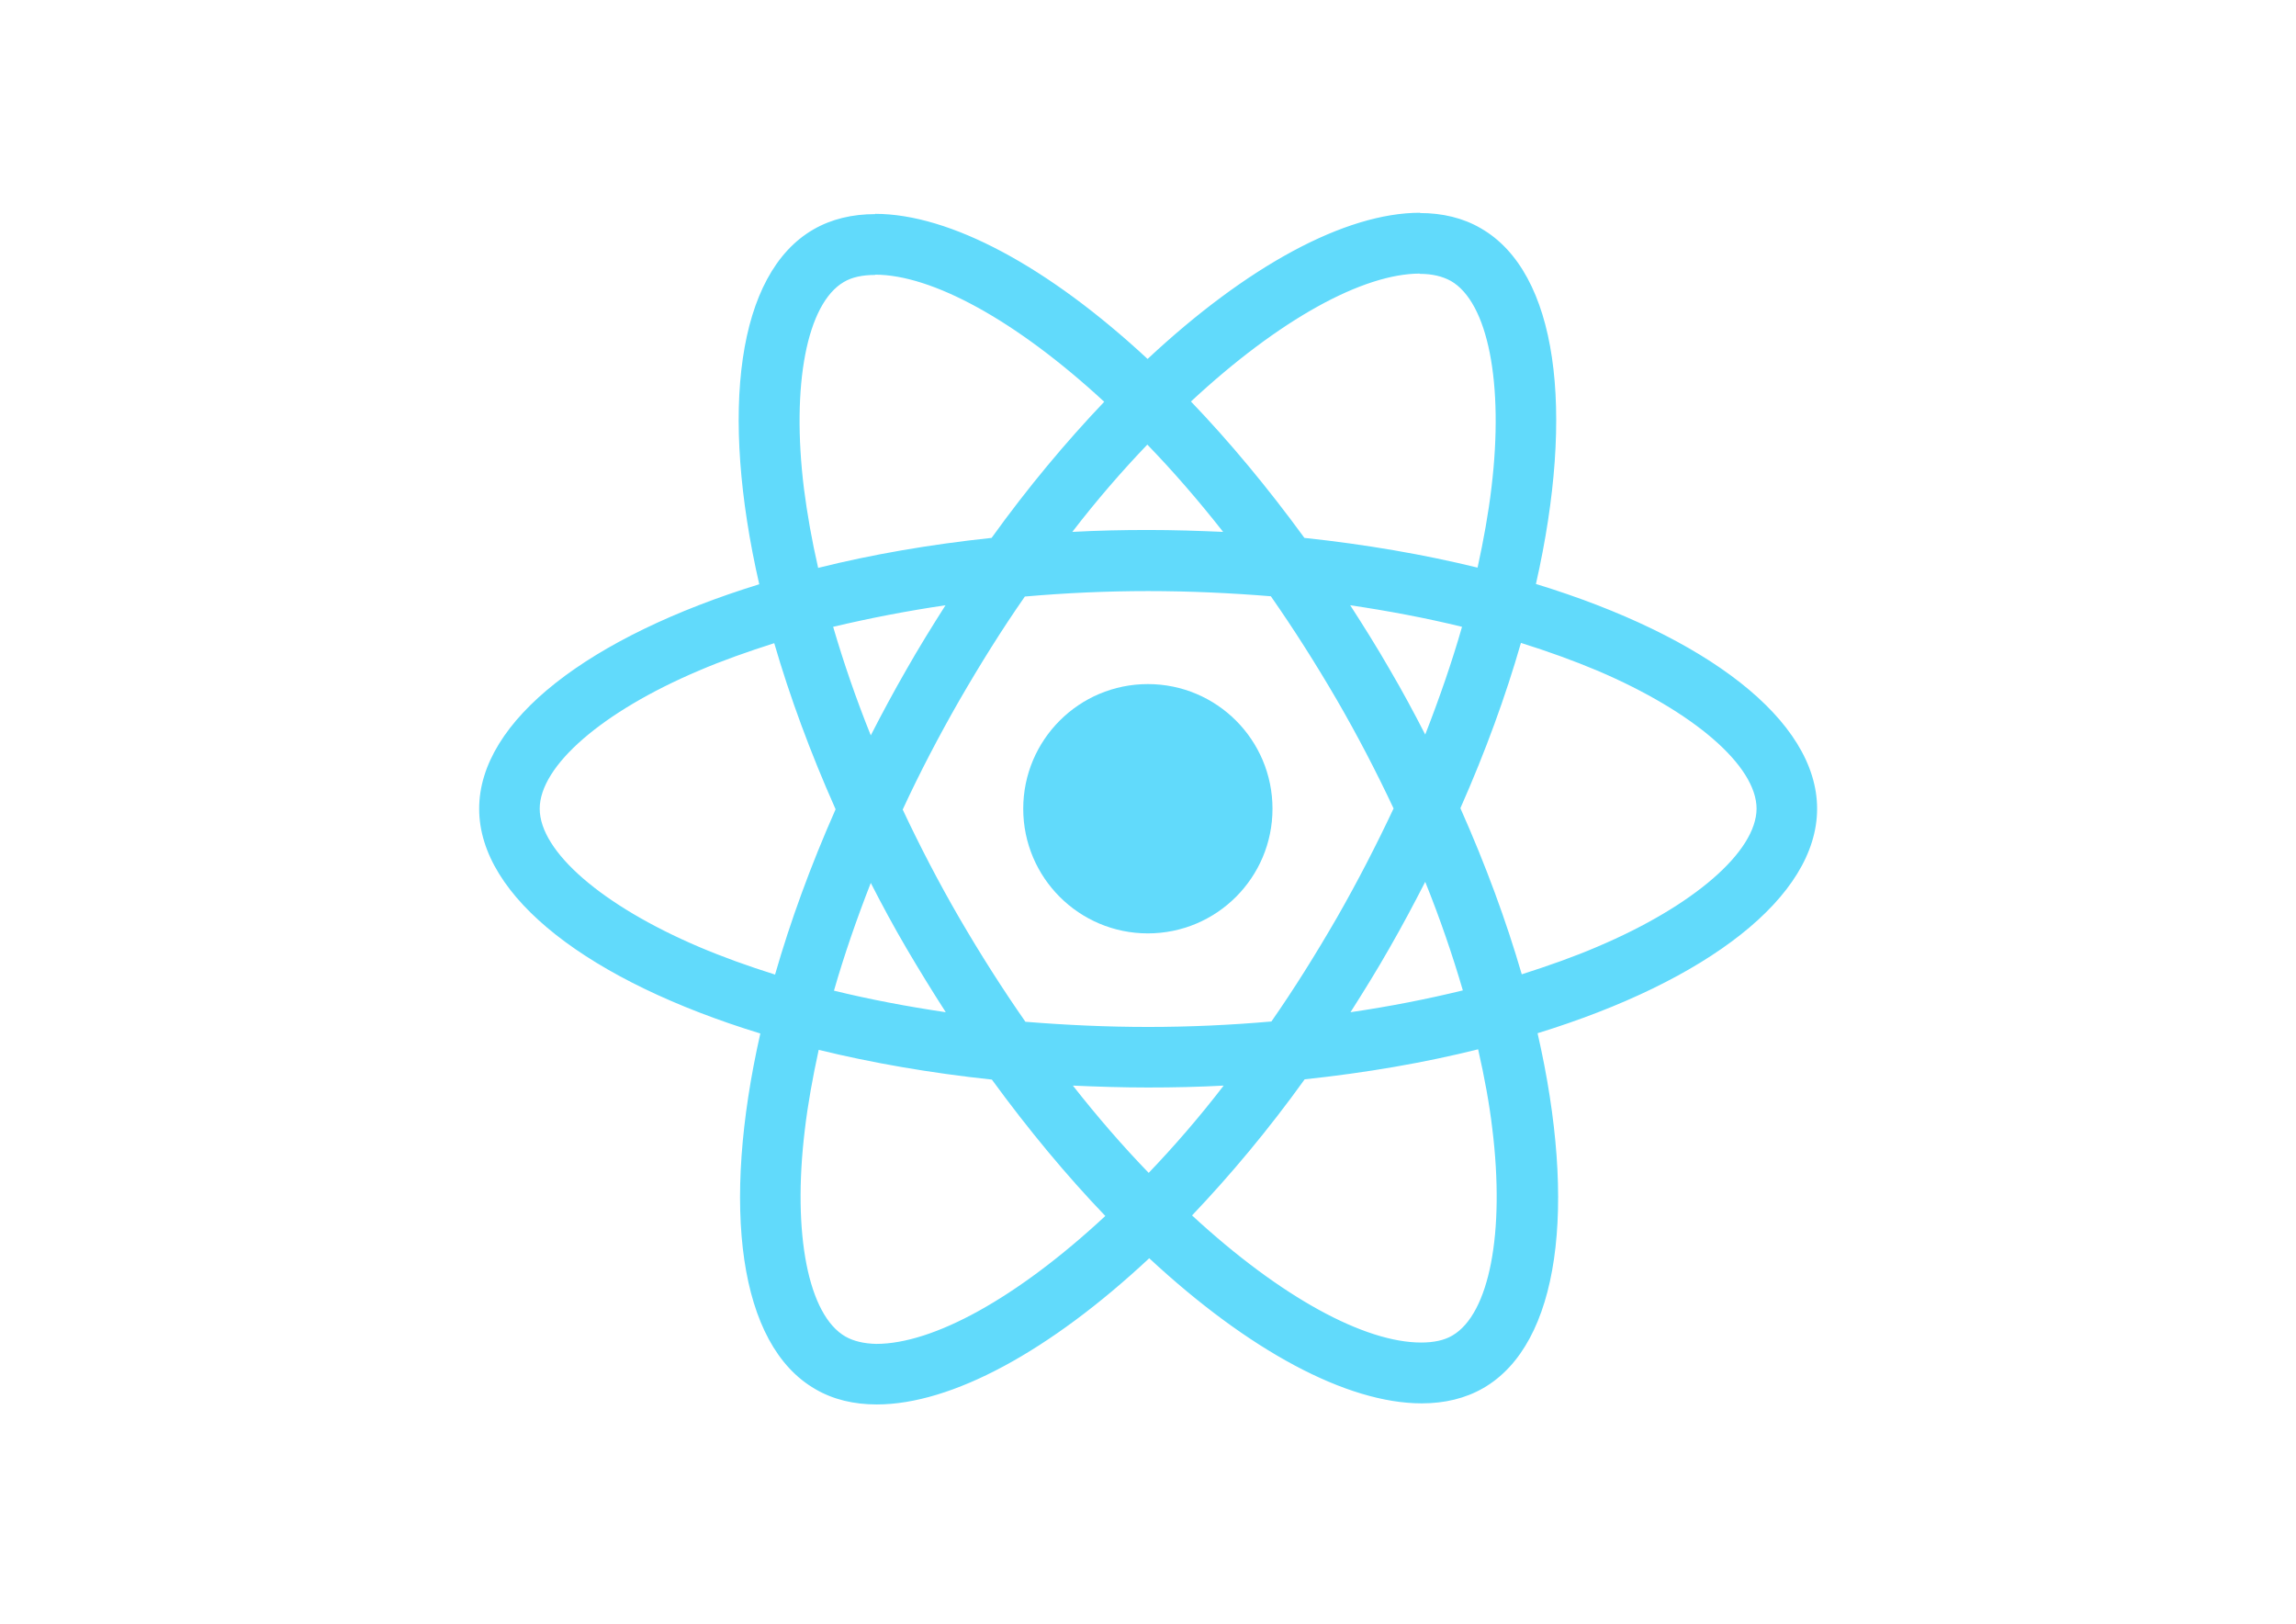
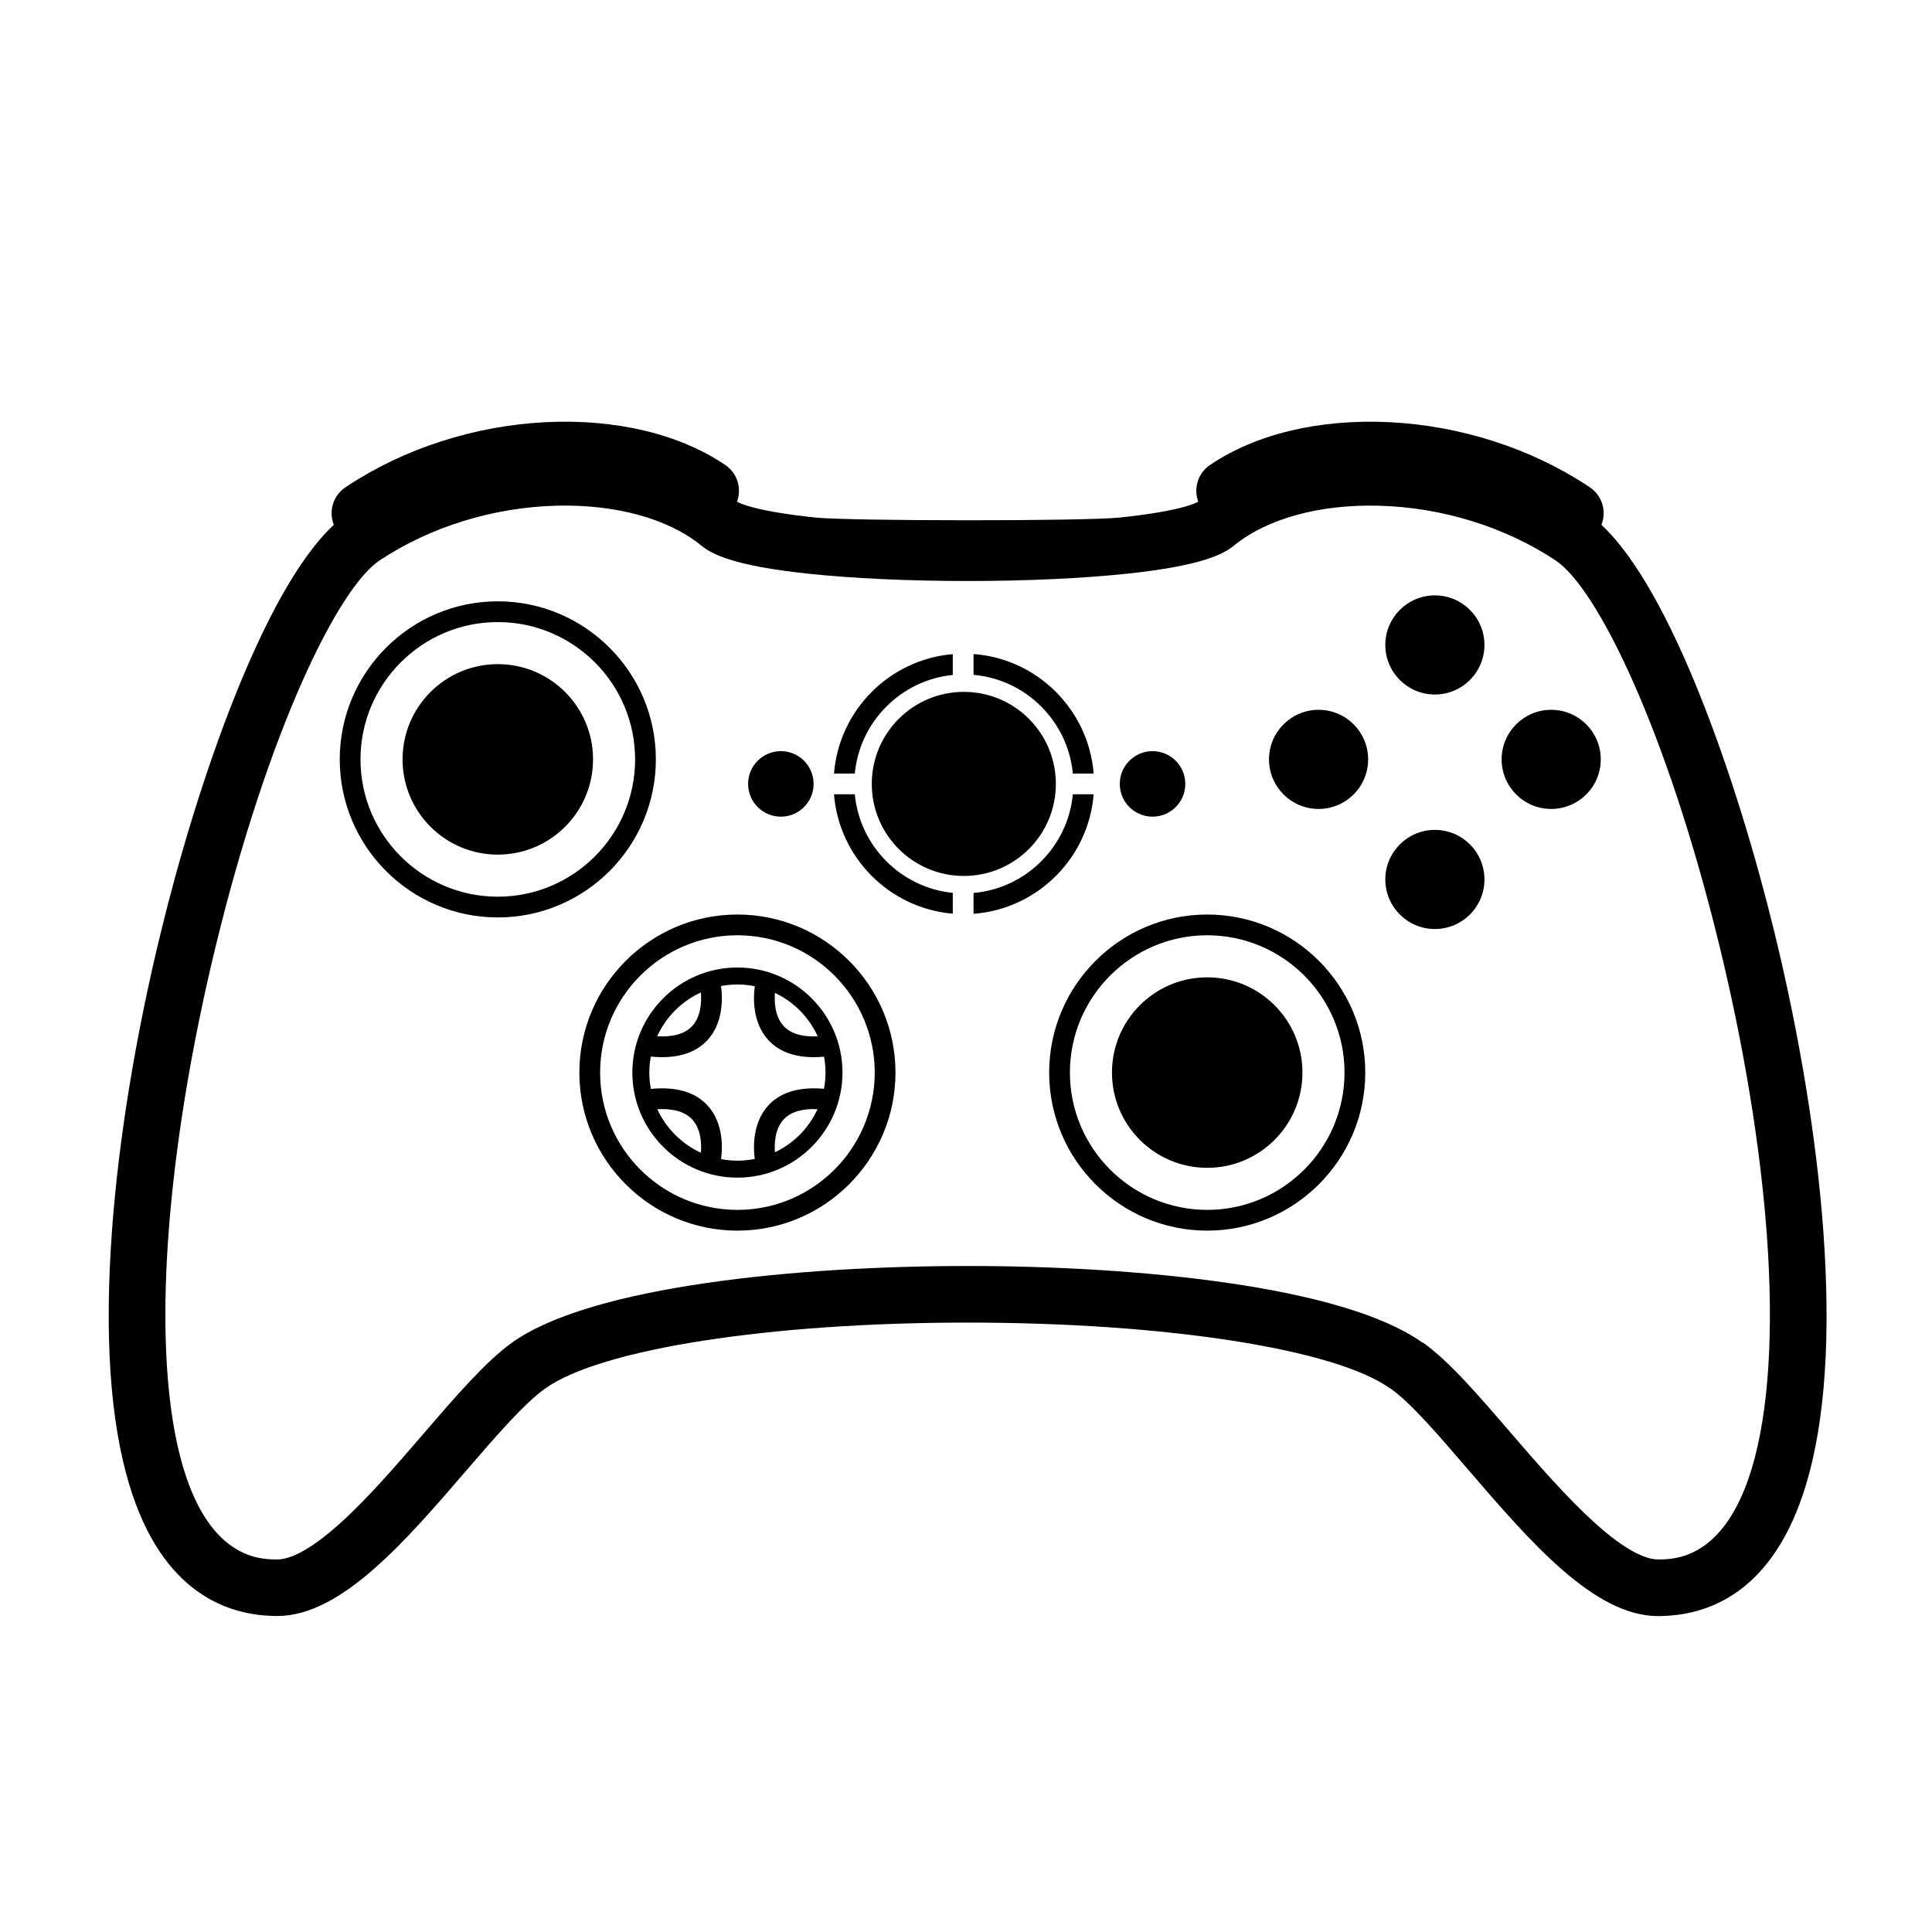
- <svg xmlns="http://www.w3.org/2000/svg" viewBox="0 0 841.9 595.3">
-   <g fill="#61DAFB">
-     <path d="M666.3 296.5c0-32.5-40.7-63.3-103.1-82.4 14.4-63.6 8-114.2-20.2-130.4-6.5-3.8-14.1-5.6-22.4-5.6v22.3c4.6 0 8.3.9 11.4 2.6 13.6 7.8 19.5 37.5 14.9 75.7-1.1 9.4-2.9 19.3-5.1 29.4-19.6-4.8-41-8.5-63.5-10.9-13.5-18.5-27.5-35.3-41.6-50 32.6-30.3 63.2-46.9 84-46.9V78c-27.5 0-63.5 19.6-99.9 53.6-36.4-33.8-72.4-53.2-99.9-53.2v22.3c20.7 0 51.4 16.5 84 46.6-14 14.7-28 31.4-41.3 49.9-22.6 2.4-44 6.1-63.6 11-2.3-10-4-19.7-5.2-29-4.7-38.2 1.1-67.9 14.6-75.8 3-1.8 6.9-2.6 11.5-2.6V78.5c-8.4 0-16 1.8-22.6 5.6-28.1 16.2-34.4 66.7-19.9 130.1-62.2 19.2-102.7 49.9-102.7 82.3 0 32.5 40.7 63.3 103.1 82.4-14.4 63.6-8 114.2 20.2 130.4 6.5 3.8 14.1 5.6 22.5 5.6 27.5 0 63.5-19.6 99.9-53.6 36.4 33.8 72.4 53.2 99.9 53.2 8.4 0 16-1.8 22.6-5.6 28.1-16.2 34.4-66.7 19.9-130.1 62-19.1 102.5-49.9 102.5-82.3zm-130.2-66.7c-3.7 12.9-8.3 26.2-13.5 39.5-4.1-8-8.4-16-13.1-24-4.6-8-9.5-15.8-14.4-23.4 14.2 2.1 27.9 4.7 41 7.9zm-45.8 106.5c-7.8 13.5-15.8 26.3-24.1 38.2-14.9 1.3-30 2-45.2 2-15.1 0-30.2-.7-45-1.9-8.3-11.9-16.4-24.6-24.2-38-7.6-13.1-14.5-26.4-20.8-39.8 6.2-13.4 13.2-26.8 20.7-39.9 7.8-13.5 15.8-26.3 24.1-38.2 14.9-1.3 30-2 45.2-2 15.1 0 30.2.7 45 1.9 8.3 11.9 16.4 24.6 24.2 38 7.6 13.1 14.5 26.4 20.8 39.8-6.3 13.4-13.2 26.8-20.7 39.9zm32.3-13c5.4 13.4 10 26.8 13.8 39.8-13.1 3.2-26.9 5.9-41.2 8 4.9-7.7 9.8-15.6 14.4-23.7 4.6-8 8.9-16.1 13-24.1zM421.2 430c-9.3-9.6-18.6-20.3-27.8-32 9 .4 18.2.7 27.5.7 9.4 0 18.7-.2 27.8-.7-9 11.7-18.3 22.4-27.5 32zm-74.4-58.9c-14.2-2.1-27.9-4.7-41-7.9 3.7-12.9 8.3-26.2 13.5-39.5 4.1 8 8.4 16 13.1 24 4.7 8 9.5 15.8 14.4 23.4zM420.7 163c9.3 9.6 18.6 20.3 27.8 32-9-.4-18.2-.7-27.5-.7-9.4 0-18.7.2-27.8.7 9-11.7 18.3-22.4 27.5-32zm-74 58.9c-4.9 7.7-9.8 15.6-14.4 23.7-4.6 8-8.9 16-13 24-5.4-13.4-10-26.8-13.8-39.8 13.1-3.1 26.9-5.8 41.2-7.9zm-90.5 125.2c-35.4-15.1-58.3-34.9-58.3-50.6 0-15.7 22.9-35.6 58.3-50.6 8.6-3.7 18-7 27.7-10.1 5.7 19.6 13.2 40 22.5 60.9-9.2 20.8-16.6 41.1-22.2 60.6-9.9-3.1-19.3-6.5-28-10.2zM310 490c-13.6-7.8-19.5-37.5-14.9-75.7 1.1-9.4 2.9-19.3 5.1-29.4 19.6 4.8 41 8.5 63.5 10.9 13.5 18.5 27.5 35.3 41.6 50-32.6 30.3-63.2 46.9-84 46.9-4.5-.1-8.3-1-11.3-2.7zm237.2-76.2c4.7 38.2-1.1 67.9-14.6 75.8-3 1.8-6.9 2.6-11.5 2.6-20.7 0-51.4-16.5-84-46.6 14-14.7 28-31.4 41.3-49.9 22.6-2.4 44-6.1 63.6-11 2.3 10.1 4.1 19.8 5.2 29.1zm38.5-66.7c-8.6 3.7-18 7-27.7 10.1-5.7-19.6-13.2-40-22.5-60.9 9.2-20.8 16.6-41.1 22.2-60.6 9.9 3.1 19.3 6.5 28.1 10.2 35.4 15.1 58.3 34.9 58.3 50.6-.1 15.7-23 35.6-58.4 50.6zM320.8 78.4z" />
-     <circle cx="420.9" cy="296.5" r="45.7" />
-     <path d="M520.5 78.1z" />
+ <svg xmlns="http://www.w3.org/2000/svg" enable-background="new 0 0 1024 1024" id="Layer_2" version="1.1" viewBox="0 0 1024 1024" xml:space="preserve">
+   <g>
+     <path d="M966.388,652.366c-3.531-48.4-12.452-102.969-25.798-157.808c-19.6-80.543-54.672-181.922-91.809-216.376   c2.824-6.985,0.574-15.235-5.872-19.717c-0.352-0.245-0.703-0.483-1.06-0.719c-30.24-20.024-67.6-32.09-105.196-33.974   c-37.149-1.856-71.024,6.204-95.363,22.711c-6.423,4.356-8.783,12.439-6.189,19.401c-0.893,0.569-8.757,4.99-41.674,8.433   c-18.803,1.967-143.275,1.866-161.118,0c-32.922-3.443-40.784-7.865-41.674-8.432c2.595-6.962,0.234-15.046-6.189-19.402   c-24.339-16.508-58.225-24.577-95.363-22.711c-37.597,1.884-74.956,13.949-105.178,33.96c-0.351,0.232-0.701,0.471-1.054,0.715   c-6.456,4.472-8.722,12.722-5.907,19.712c-37.134,34.465-72.201,135.835-91.799,216.375   C71.8,549.375,62.879,603.945,59.348,652.347c-4.057,55.601-0.981,100.837,9.14,134.452c17.347,57.617,52.271,69.712,78.513,69.712   c33.828,0,67.768-39.452,100.589-77.605c15.616-18.152,30.365-35.071,41.216-42.866C318.166,714.944,408.198,701,512.845,701   c0.007,0,0.017,0,0.022,0C617.522,701,708,714.951,737,736.047v-0.114c11,7.796,25.566,24.887,41.182,43.041   c32.821,38.155,66.742,77.581,100.571,77.581c26.243,0,61.158-12.109,78.505-69.726   C967.379,753.213,970.444,707.964,966.388,652.366z M928.522,778.166c-14.56,48.36-41.074,48.36-49.787,48.36   c-5.516,0-15.833-3.393-33.666-19.553c-14.587-13.22-29.847-30.708-44.396-47.62C783.857,739.804,768,721.339,754,711.456v0.226   C712,681.523,602.123,671,512.868,671c-0.011,0-0.012,0-0.023,0c-89.25,0-199.569,10.52-241.544,40.675   c-13.756,9.883-29.639,28.232-46.454,47.779c-14.549,16.911-29.593,34.343-44.18,47.561c-17.833,16.16-28.151,19.524-33.667,19.524   c-8.713,0-35.227-0.014-49.787-48.375c-8.934-29.672-11.681-72.426-7.945-123.627c3.413-46.774,12.067-99.651,25.026-152.907   c28.006-115.085,64.956-190.066,86.982-204.651c26.906-17.816,60.194-28.1,93.734-28.958c31.319-0.79,59.253,6.896,76.652,21.114   c5.796,4.736,17.414,10.707,56.129,14.872c23.643,2.543,53.856,3.943,85.075,3.943s61.433-1.4,85.076-3.943   c38.714-4.165,50.332-10.136,56.129-14.872c17.396-14.216,45.317-21.913,76.649-21.098c33.538,0.864,66.827,11.154,93.737,28.973   c22.026,14.585,58.977,89.562,86.982,204.643c12.959,53.253,21.613,106.124,25.025,152.896   C940.203,705.749,937.456,748.495,928.522,778.166z" />
+     <circle cx="760.518" cy="341.833" r="26.273" />
+     <circle cx="760.518" cy="466.129" r="26.273" />
+     <circle cx="822.164" cy="402.488" r="26.273" />
+     <circle cx="698.873" cy="402.488" r="26.273" />
+     <circle cx="610.873" cy="415.488" r="17.361" />
+     <circle cx="413.873" cy="415.488" r="17.361" />
+     <circle cx="263.847" cy="402.488" r="50.478" />
+     <path d="M347.621,402.488c0-46.192-37.581-83.773-83.774-83.773s-83.774,37.581-83.774,83.773   c0,46.193,37.581,83.774,83.774,83.774S347.621,448.682,347.621,402.488z M263.847,475.263c-40.128,0-72.774-32.646-72.774-72.774   c0-40.127,32.646-72.773,72.774-72.773s72.774,32.646,72.774,72.773C336.621,442.616,303.975,475.263,263.847,475.263z" />
+     <circle cx="639.847" cy="568.488" r="50.478" />
+     <path d="M639.847,484.715c-46.193,0-83.774,37.581-83.774,83.773c0,46.193,37.581,83.774,83.774,83.774   s83.774-37.581,83.774-83.774C723.621,522.296,686.04,484.715,639.847,484.715z M639.847,641.263   c-40.128,0-72.774-32.646-72.774-72.774c0-40.127,32.646-72.773,72.774-72.773s72.774,32.646,72.774,72.773   C712.621,608.616,679.975,641.263,639.847,641.263z" />
+     <path d="M390.847,484.715c-46.193,0-83.774,37.581-83.774,83.773c0,46.193,37.581,83.774,83.774,83.774   s83.774-37.581,83.774-83.774C474.621,522.296,437.04,484.715,390.847,484.715z M390.847,641.263   c-40.128,0-72.774-32.646-72.774-72.774c0-40.127,32.646-72.773,72.774-72.773s72.774,32.646,72.774,72.773   C463.621,608.616,430.975,641.263,390.847,641.263z" />
+     <path d="M390.847,512.799c-30.707,0-55.689,24.982-55.689,55.689c0,30.708,24.982,55.69,55.689,55.69   c30.708,0,55.69-24.982,55.69-55.69C446.537,537.781,421.555,512.799,390.847,512.799z M433.387,549.284   c-8.195,0.364-14.208-1.418-17.914-5.326c-4.962-5.23-5.081-13.416-4.738-17.7C420.748,530.993,428.81,539.185,433.387,549.284z    M371.475,526.024c0.358,4.201,0.325,12.59-4.68,17.9c-3.781,4.014-9.99,5.794-18.475,5.328   C352.979,538.995,361.236,530.713,371.475,526.024z M348.399,587.897c8.421-0.45,14.591,1.322,18.365,5.299   c4.987,5.257,5.082,13.501,4.732,17.767C361.304,606.301,353.074,598.081,348.399,587.897z M382.184,614.36   c0.667-4.746,1.742-18.991-7.383-28.675c-6.561-6.962-16.587-9.823-29.829-8.551c-0.527-2.804-0.816-5.691-0.816-8.646   c0-2.894,0.278-5.722,0.784-8.471c2.045,0.197,4.021,0.307,5.912,0.307c10.363,0,18.396-2.964,23.948-8.856   c9.24-9.806,8.021-24.287,7.358-28.846c2.817-0.532,5.718-0.823,8.687-0.823c3.154,0,6.235,0.318,9.216,0.918   c-0.666,4.668-1.801,19.017,7.373,28.751c5.553,5.894,13.584,8.857,23.948,8.856c1.725,0,3.524-0.092,5.378-0.256   c0.5,2.734,0.775,5.545,0.775,8.42c0,2.938-0.285,5.809-0.807,8.598c-12.975-1.144-22.823,1.731-29.294,8.599   c-9.067,9.622-8.064,23.745-7.396,28.58c-2.973,0.596-6.046,0.914-9.193,0.914C387.886,615.179,384.993,614.89,382.184,614.36z    M410.729,610.722c-0.318-4.317-0.135-12.349,4.713-17.492c3.692-3.919,9.692-5.715,17.868-5.365   C428.718,597.888,420.688,606.015,410.729,610.722z" />
+     <path d="M568.63,410h11.029c-2.674-33.814-29.8-60.836-63.658-63.349v11.029C543.792,360.138,566.014,382.253,568.63,410z" />
+     <path d="M505,357.733v-11.029c-33.536,2.827-60.309,29.713-62.965,63.296h11.029C455.657,382.483,477.531,360.493,505,357.733z" />
+     <path d="M453.065,421h-11.029c2.667,33.572,29.436,60.446,62.963,63.273v-11.029C477.539,470.485,455.669,448.506,453.065,421z" />
+     <path d="M579.657,421h-11.029c-2.625,27.736-24.844,49.84-52.628,52.297v11.029C549.851,481.813,576.972,454.803,579.657,421z" />
+     <circle cx="510.847" cy="415.488" r="48.785" />
  </g>
</svg>
